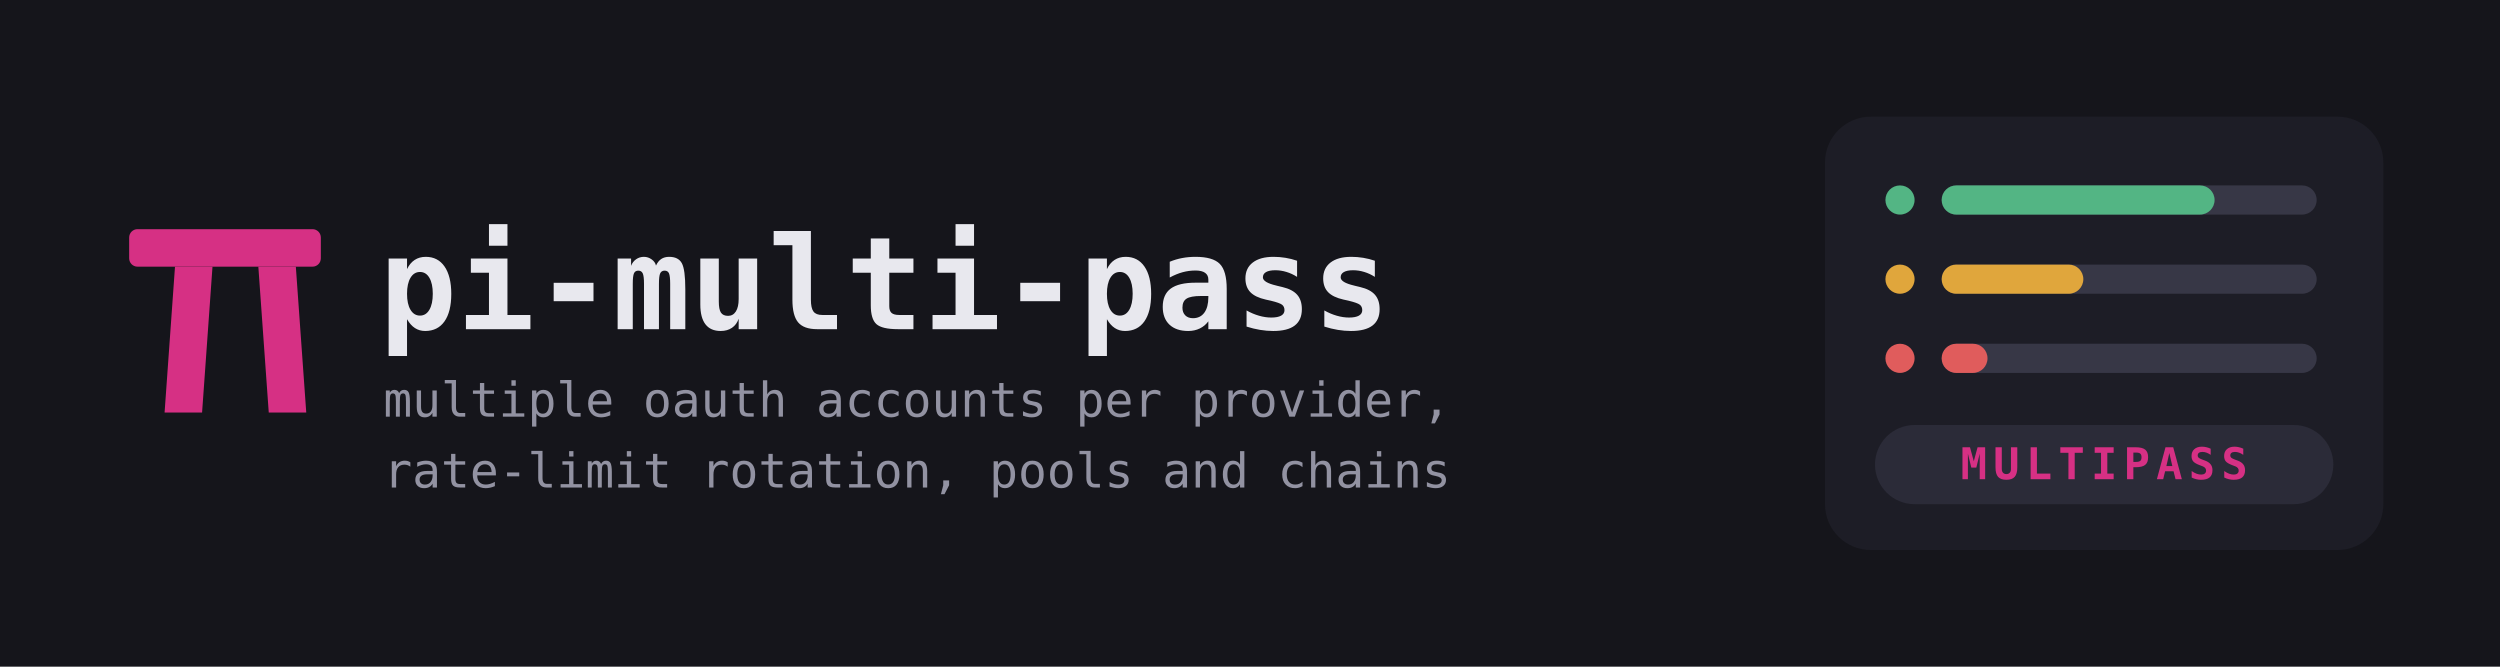
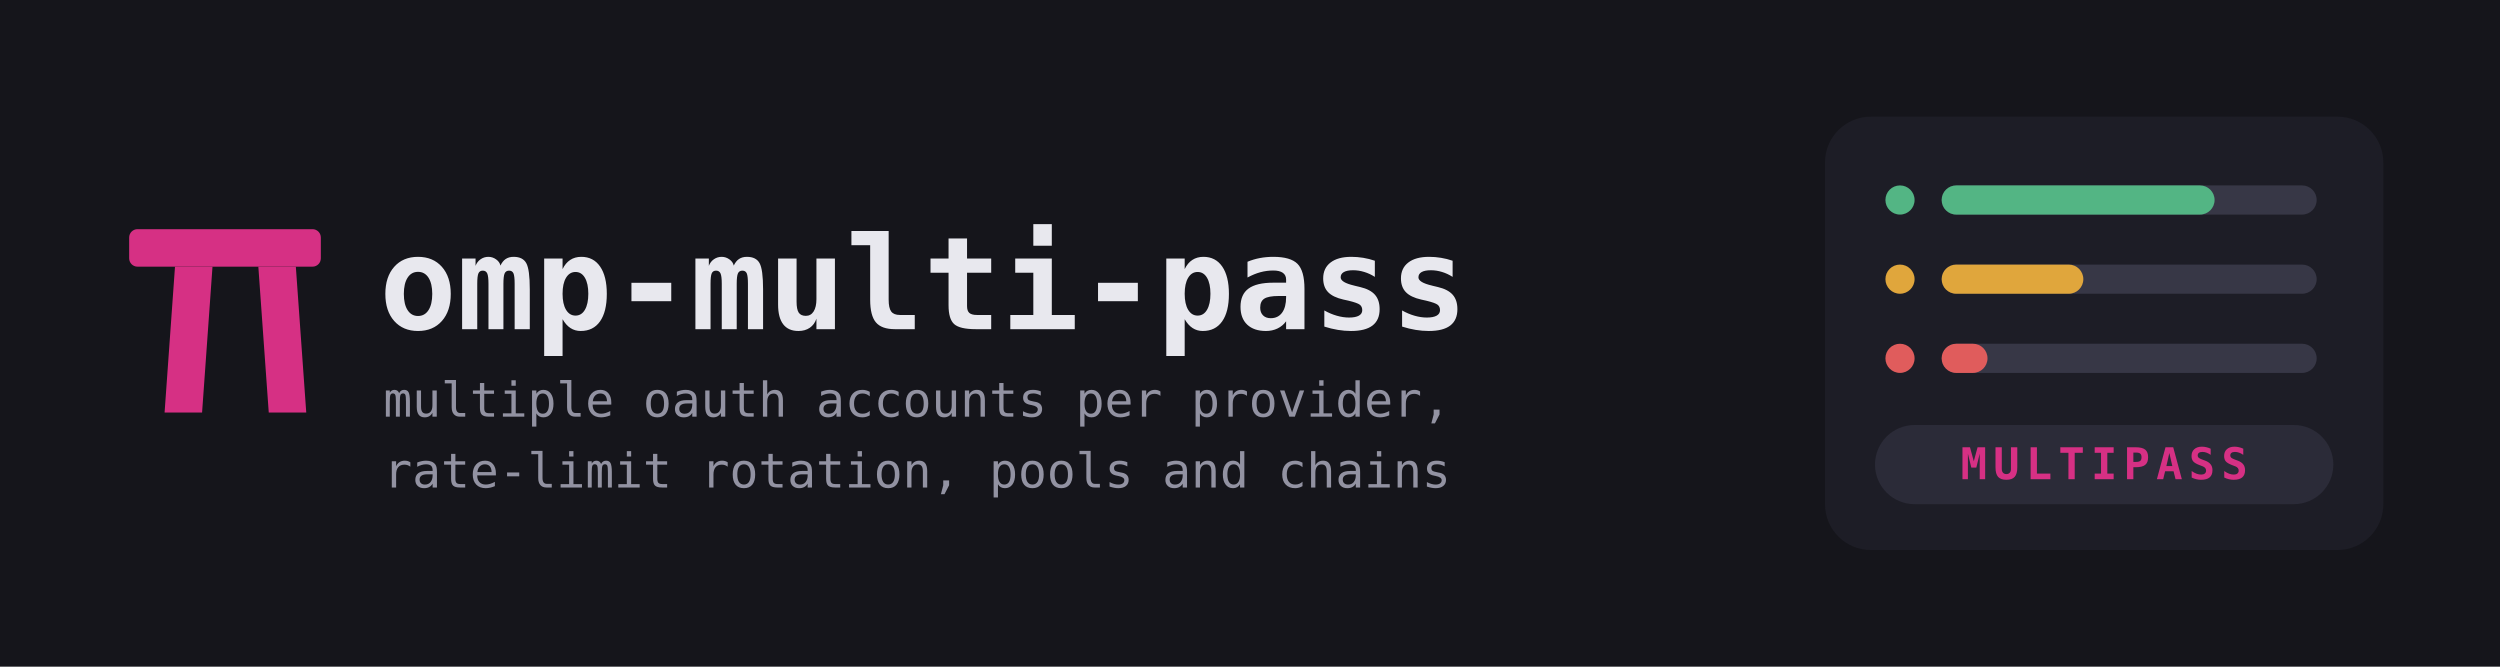
- <svg xmlns="http://www.w3.org/2000/svg" width="1200" height="320" viewBox="0 0 1200 320" role="img" aria-label="pi-multi-pass">
+ <svg xmlns="http://www.w3.org/2000/svg" width="1200" height="320" viewBox="0 0 1200 320" role="img" aria-label="omp-multi-pass">
  <rect width="1200" height="320" fill="#15151b" />
  <g fill="#d63084">
    <rect x="62" y="110" width="92" height="18" rx="4" />
    <path d="M 84 128 h 18 l -5 70 h -18 z" />
    <path d="M 124 128 h 18 l 5 70 h -18 z" />
  </g>
  <g font-family="ui-monospace, SFMono-Regular, Menlo, Consolas, 'DejaVu Sans Mono', monospace">
-     <text x="182" y="158" font-size="62" font-weight="700" fill="#e8e8ee">pi-multi-pass</text>
+     <text x="182" y="158" font-size="62" font-weight="700" fill="#e8e8ee">omp-multi-pass</text>
    <text x="184" y="200" font-size="23" fill="#9292a2">multiple oauth accounts per provider,</text>
    <text x="184" y="234" font-size="23" fill="#9292a2">rate-limit rotation, pools and chains</text>
  </g>
  <g>
    <rect x="876" y="56" width="268" height="208" rx="22" fill="#1d1d26" />
    <circle cx="912" cy="96" r="7" fill="#53b584" />
    <rect x="932" y="89" width="180" height="14" rx="7" fill="#373746" />
    <rect x="932" y="89" width="131" height="14" rx="7" fill="#53b584" />
    <circle cx="912" cy="134" r="7" fill="#e0a63c" />
    <rect x="932" y="127" width="180" height="14" rx="7" fill="#373746" />
    <rect x="932" y="127" width="68" height="14" rx="7" fill="#e0a63c" />
    <circle cx="912" cy="172" r="7" fill="#e05c5c" />
    <rect x="932" y="165" width="180" height="14" rx="7" fill="#373746" />
    <rect x="932" y="165" width="22" height="14" rx="7" fill="#e05c5c" />
    <rect x="900" y="204" width="220" height="38" rx="19" fill="#2b2b38" />
    <text x="1010" y="230" text-anchor="middle" font-size="21" font-weight="700" letter-spacing="3" fill="#d63084" font-family="ui-monospace, SFMono-Regular, Menlo, Consolas, 'DejaVu Sans Mono', monospace">MULTIPASS</text>
  </g>
</svg>
